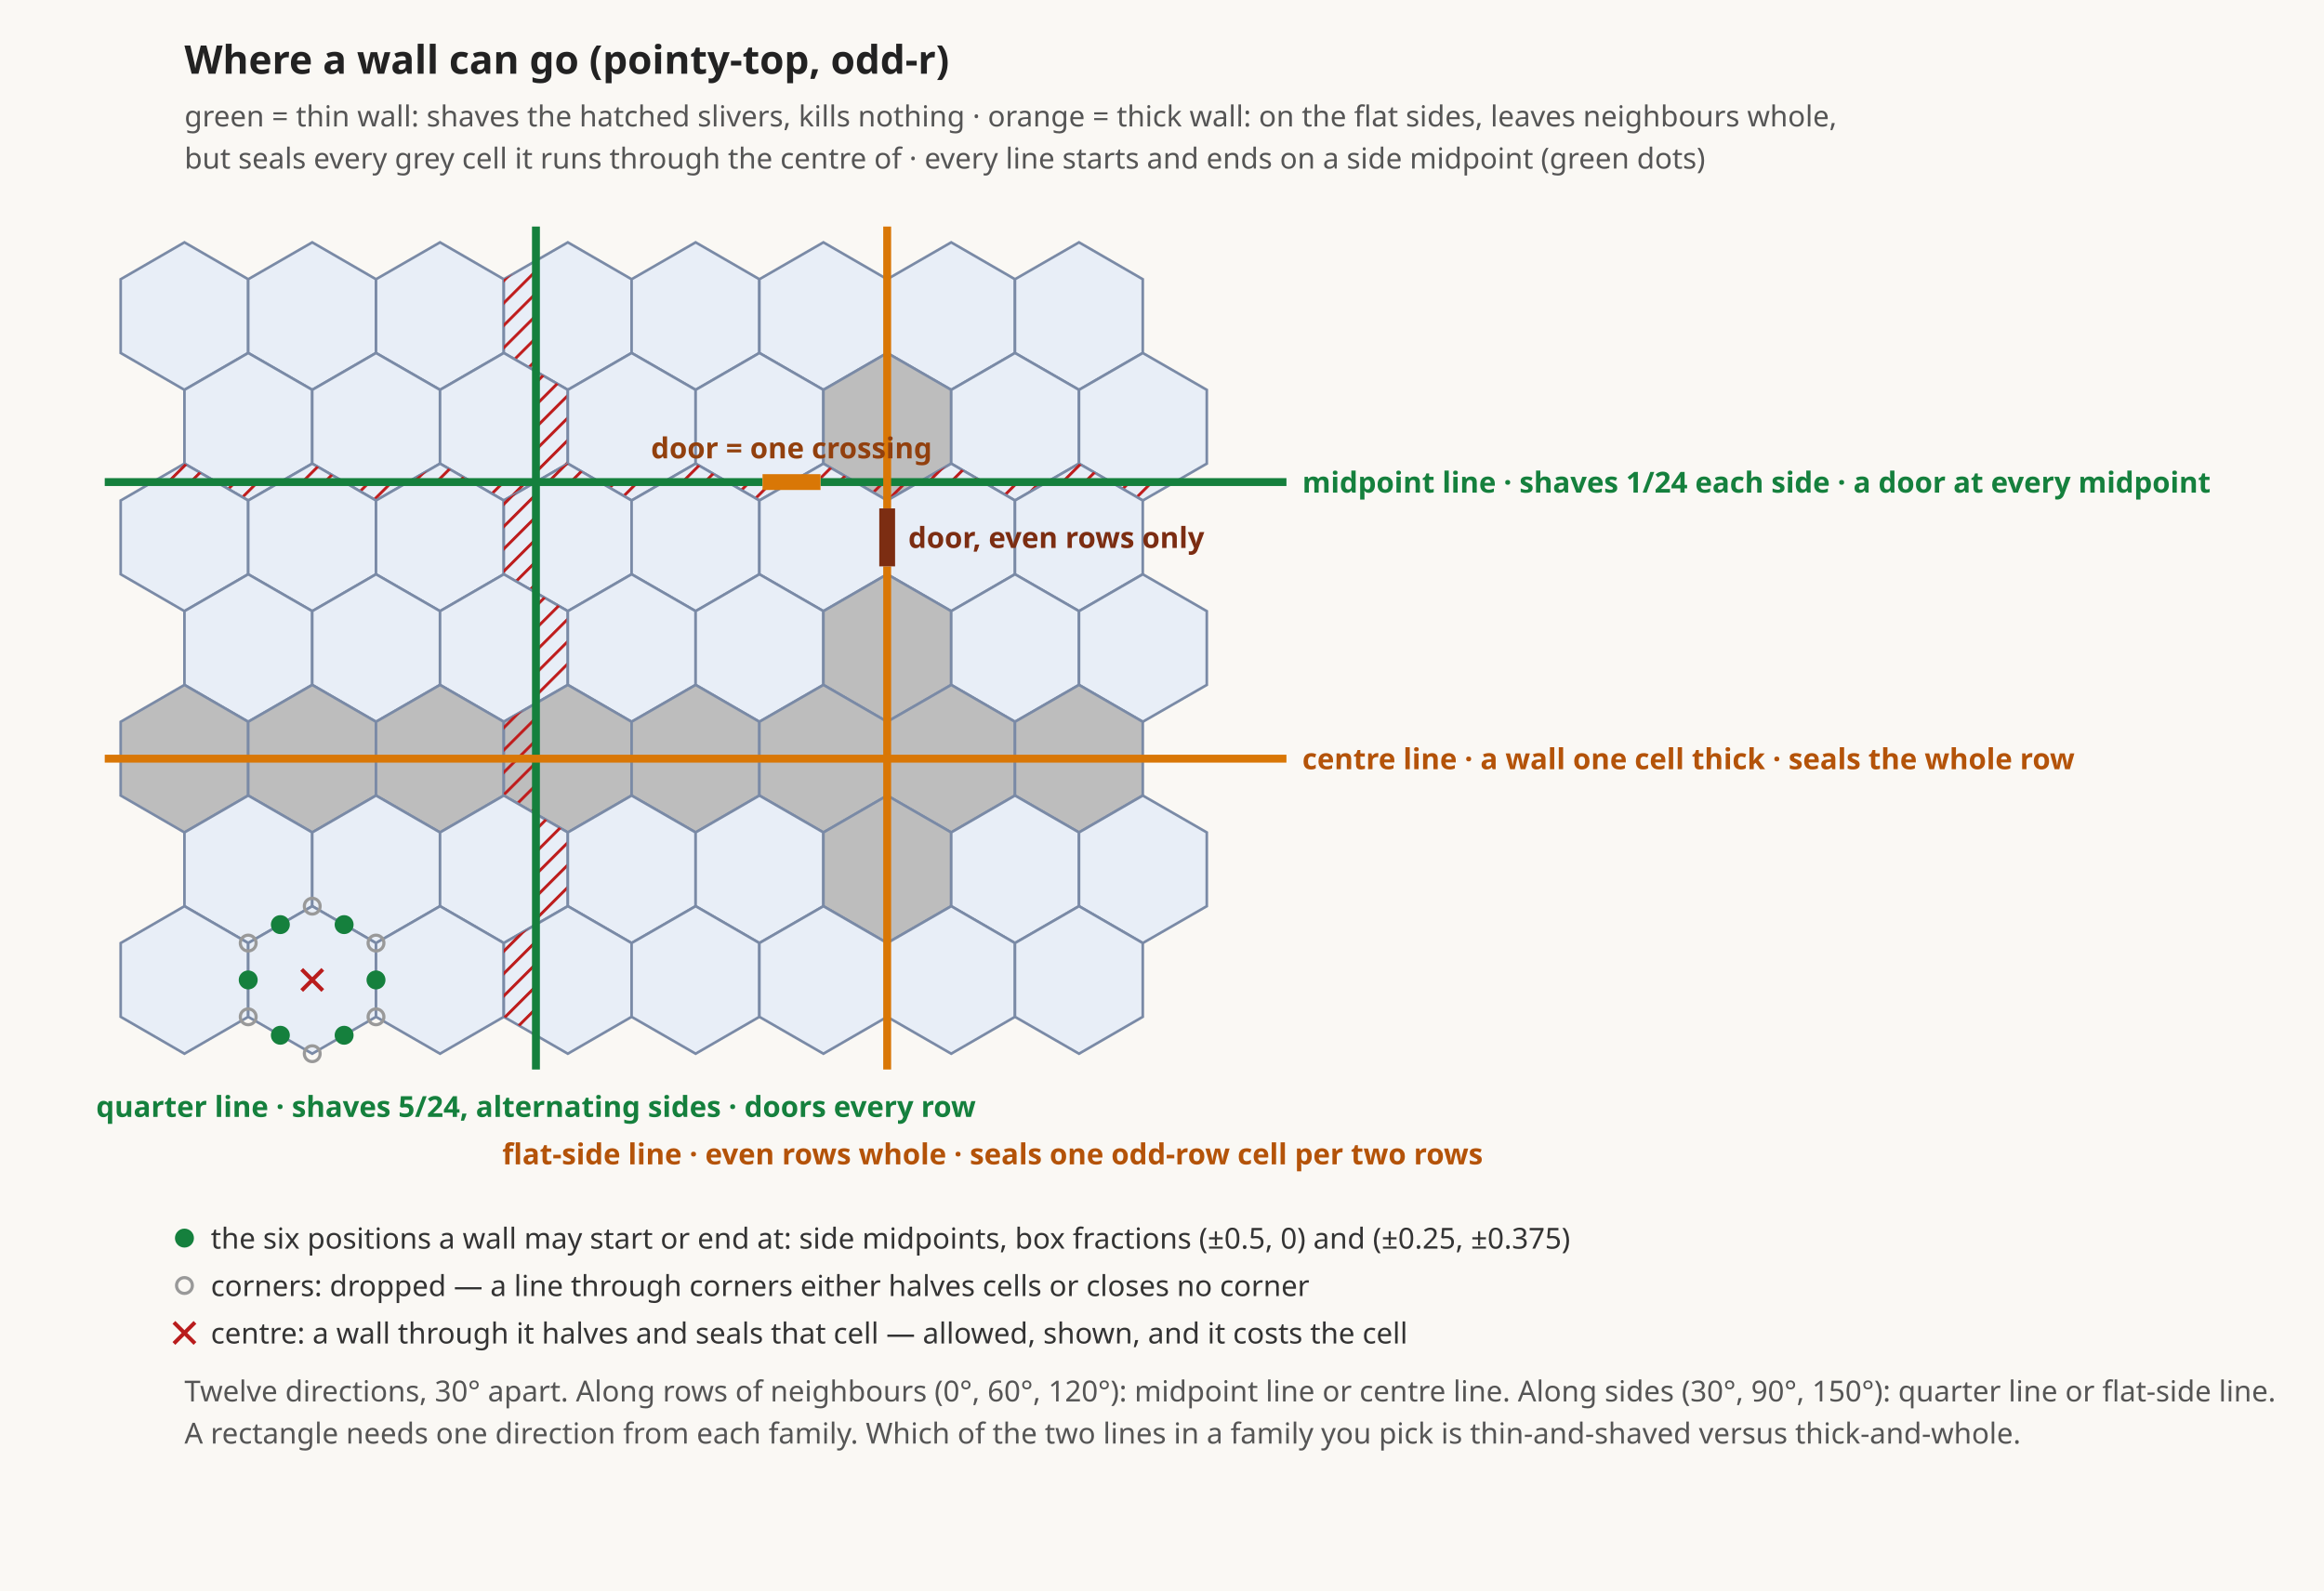
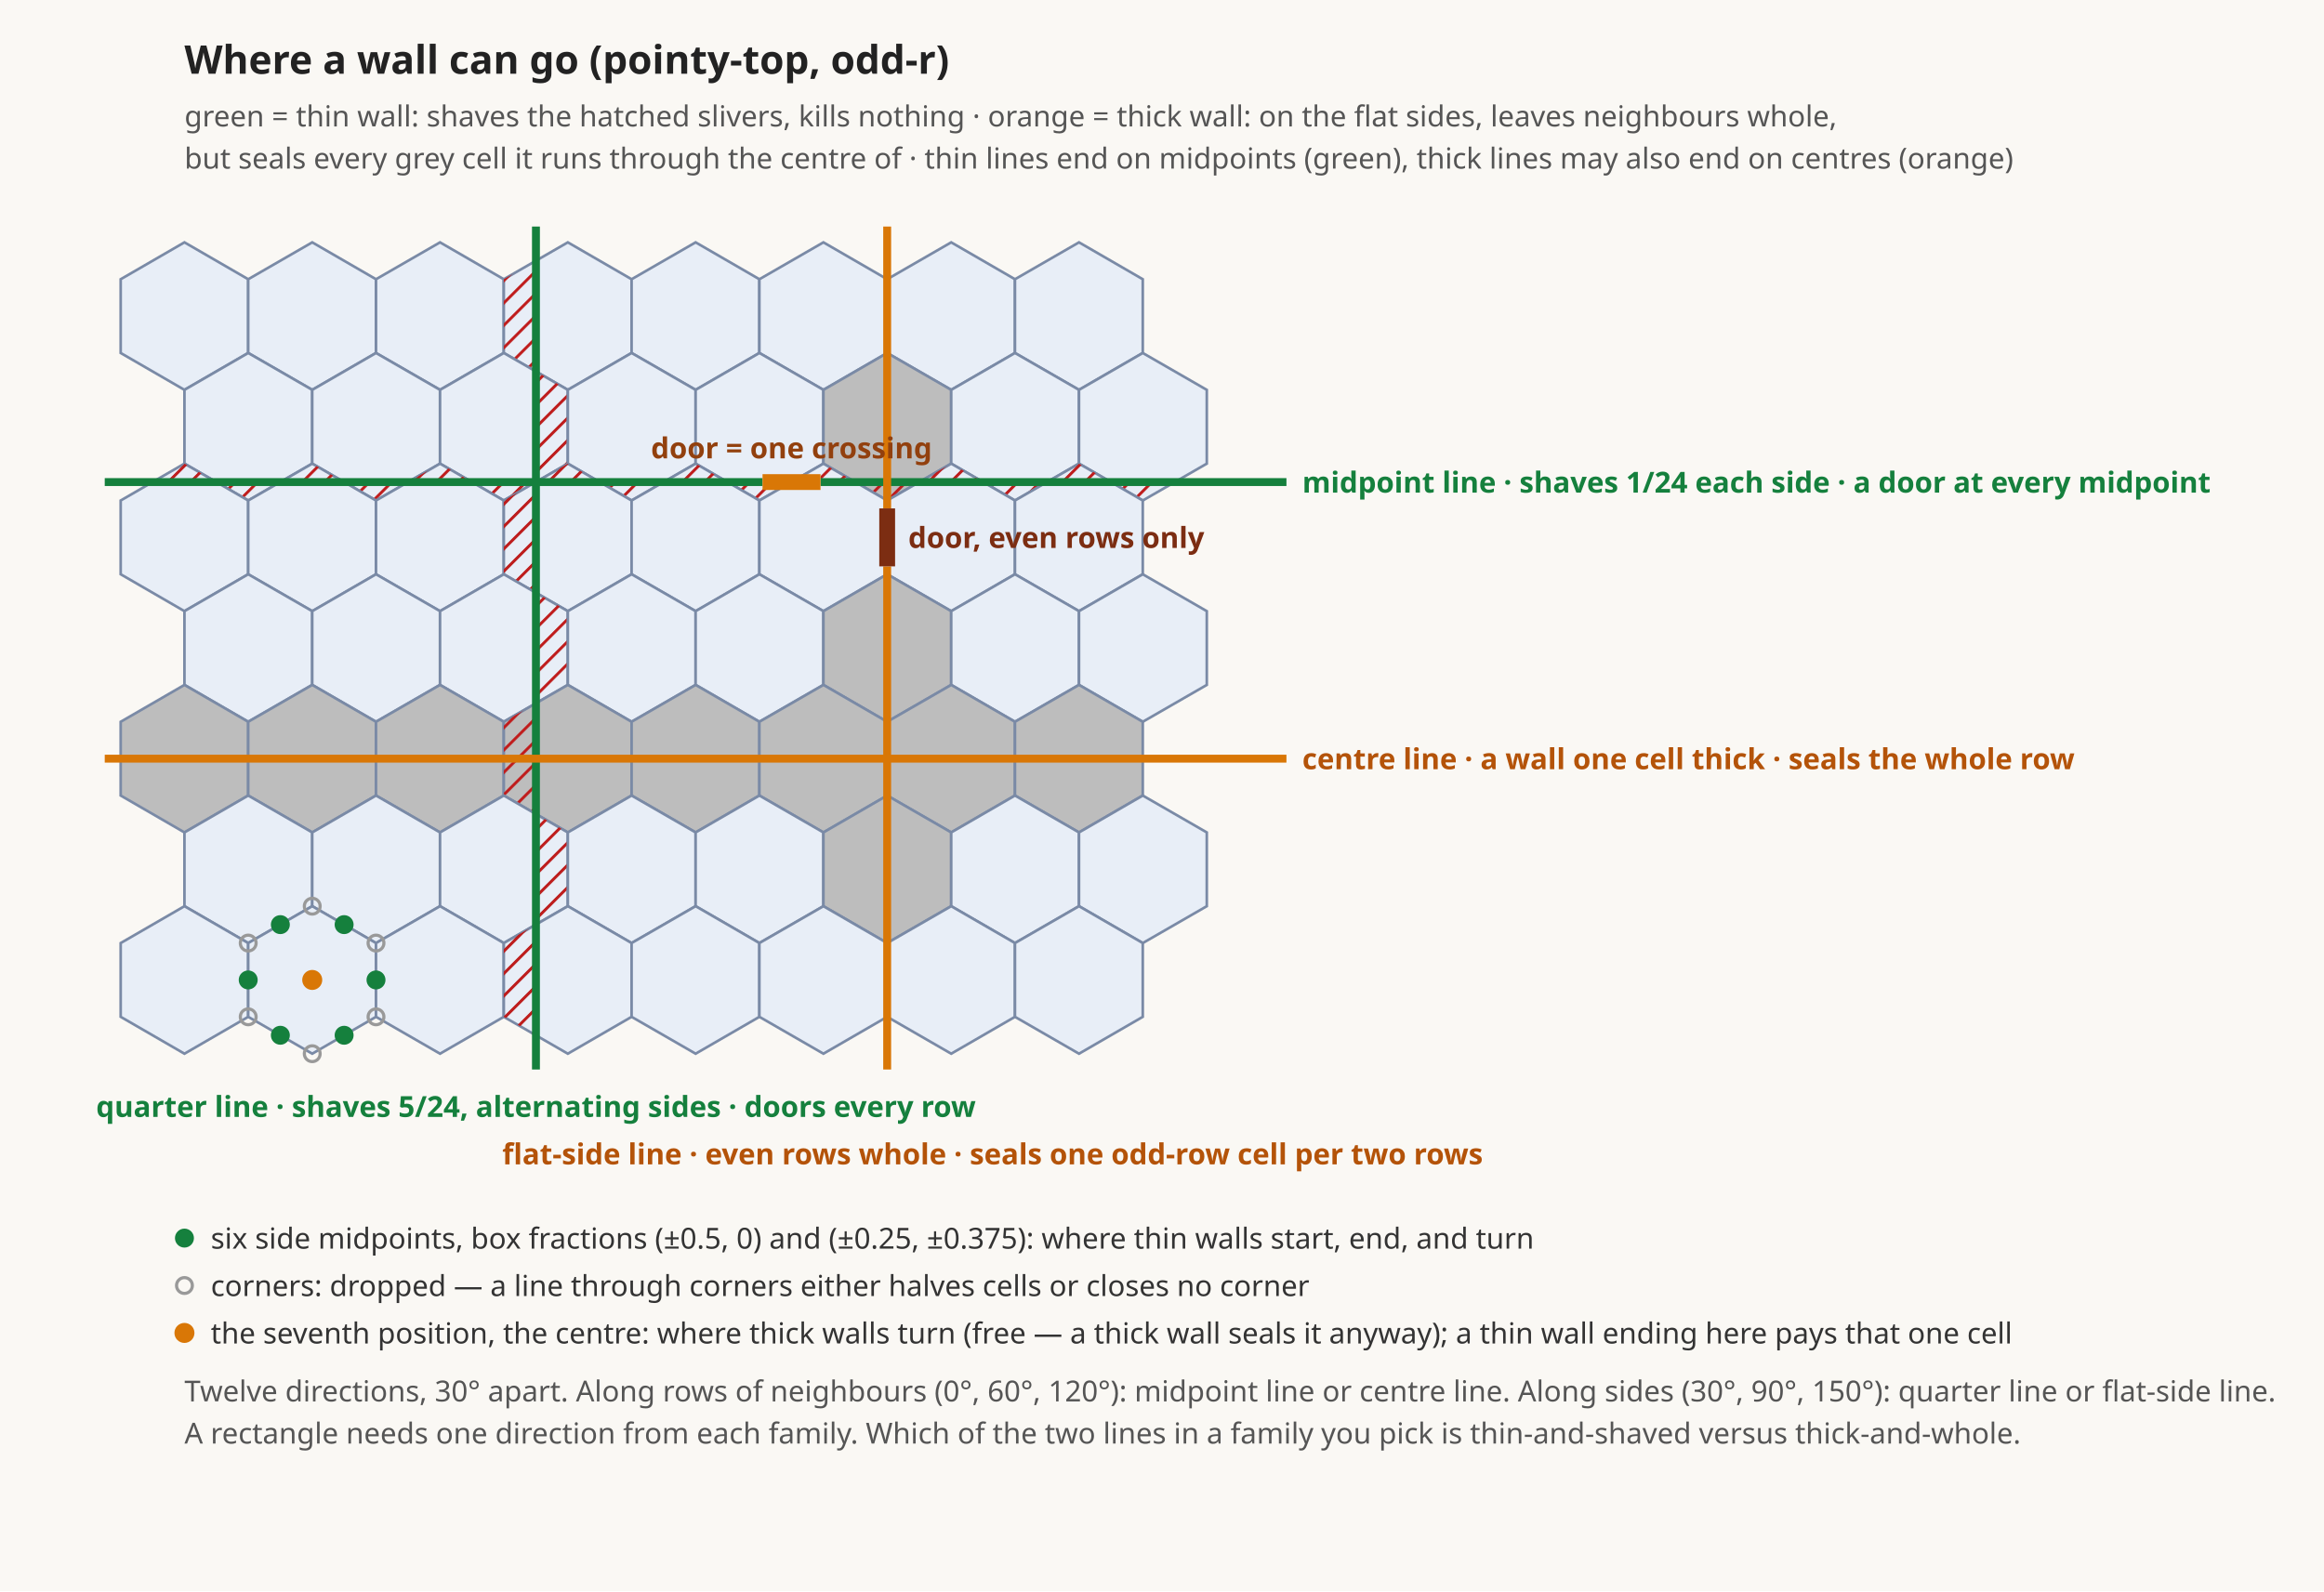
<svg xmlns="http://www.w3.org/2000/svg" viewBox="0 0 882 604" width="882" height="604" font-family="system-ui, sans-serif" font-size="11">
  <rect width="100%" height="100%" fill="#faf8f4" />
  <defs>
    <pattern id="hatch" width="6" height="6" patternUnits="userSpaceOnUse" patternTransform="rotate(45)">
      <line x1="0" y1="0" x2="0" y2="6" stroke="#b91c1c" stroke-width="2.2" />
    </pattern>
  </defs>
  <text x="70" y="28" font-size="15" font-weight="600" fill="#222">Where a wall can go (pointy-top, odd-r)</text>
  <text x="70" y="48" fill="#555">green = thin wall: shaves the hatched slivers, kills nothing · orange = thick wall: on the flat sides, leaves neighbours whole,</text>
-   <text x="70" y="64" fill="#555">but seals every grey cell it runs through the centre of · every line starts and ends on a side midpoint (green dots)</text>
+   <text x="70" y="64" fill="#555">but seals every grey cell it runs through the centre of · thin lines end on midpoints (green), thick lines may also end on centres (orange)</text>
  <polygon points="70.0,92.0 94.2,106.0 94.2,134.0 70.0,148.0 45.8,134.0 45.8,106.0" fill="#e8eef7" stroke="#7a8aa6" stroke-width="1" />
  <polygon points="118.5,92.0 142.7,106.0 142.7,134.0 118.5,148.0 94.2,134.0 94.2,106.0" fill="#e8eef7" stroke="#7a8aa6" stroke-width="1" />
  <polygon points="167.0,92.0 191.2,106.0 191.2,134.0 167.0,148.0 142.7,134.0 142.7,106.0" fill="#e8eef7" stroke="#7a8aa6" stroke-width="1" />
  <polygon points="215.5,92.0 239.7,106.0 239.7,134.0 215.5,148.0 191.2,134.0 191.2,106.0" fill="#e8eef7" stroke="#7a8aa6" stroke-width="1" />
  <polygon points="203.4,141.0 191.2,134.0 191.2,106.0 203.4,99.0" fill="url(#hatch)" stroke="none" />
  <polygon points="264.0,92.0 288.2,106.0 288.2,134.0 264.0,148.0 239.7,134.0 239.7,106.0" fill="#e8eef7" stroke="#7a8aa6" stroke-width="1" />
  <polygon points="312.5,92.0 336.7,106.0 336.7,134.0 312.5,148.0 288.2,134.0 288.2,106.0" fill="#e8eef7" stroke="#7a8aa6" stroke-width="1" />
  <polygon points="361.0,92.0 385.2,106.0 385.2,134.0 361.0,148.0 336.7,134.0 336.7,106.0" fill="#e8eef7" stroke="#7a8aa6" stroke-width="1" />
  <polygon points="409.5,92.0 433.7,106.0 433.7,134.0 409.5,148.0 385.2,134.0 385.2,106.0" fill="#e8eef7" stroke="#7a8aa6" stroke-width="1" />
  <polygon points="94.2,134.0 118.5,148.0 118.5,176.0 94.2,190.0 70.0,176.0 70.0,148.0" fill="#e8eef7" stroke="#7a8aa6" stroke-width="1" />
  <polygon points="106.4,183.0 94.2,190.0 82.1,183.0" fill="url(#hatch)" stroke="none" />
  <polygon points="142.7,134.0 167.0,148.0 167.0,176.0 142.7,190.0 118.5,176.0 118.5,148.0" fill="#e8eef7" stroke="#7a8aa6" stroke-width="1" />
  <polygon points="154.9,183.0 142.7,190.0 130.6,183.0" fill="url(#hatch)" stroke="none" />
  <polygon points="191.2,134.0 215.5,148.0 215.5,176.0 191.2,190.0 167.0,176.0 167.0,148.0" fill="#e8eef7" stroke="#7a8aa6" stroke-width="1" />
  <polygon points="203.4,183.0 191.2,190.0 179.1,183.0" fill="url(#hatch)" stroke="none" />
  <polygon points="203.4,141.0 215.5,148.0 215.5,176.0 203.4,183.0" fill="url(#hatch)" stroke="none" />
  <polygon points="239.7,134.0 264.0,148.0 264.0,176.0 239.7,190.0 215.5,176.0 215.5,148.0" fill="#e8eef7" stroke="#7a8aa6" stroke-width="1" />
  <polygon points="251.9,183.0 239.7,190.0 227.6,183.0" fill="url(#hatch)" stroke="none" />
  <polygon points="288.2,134.0 312.5,148.0 312.5,176.0 288.2,190.0 264.0,176.0 264.0,148.0" fill="#e8eef7" stroke="#7a8aa6" stroke-width="1" />
  <polygon points="300.4,183.0 288.2,190.0 276.1,183.0" fill="url(#hatch)" stroke="none" />
  <polygon points="336.7,134.0 361.0,148.0 361.0,176.0 336.7,190.0 312.5,176.0 312.5,148.0" fill="#bdbdbd" stroke="#7a8aa6" stroke-width="1" />
  <polygon points="348.9,183.0 336.7,190.0 324.6,183.0" fill="url(#hatch)" stroke="none" />
  <polygon points="385.2,134.0 409.5,148.0 409.5,176.0 385.2,190.0 361.0,176.0 361.0,148.0" fill="#e8eef7" stroke="#7a8aa6" stroke-width="1" />
  <polygon points="397.4,183.0 385.2,190.0 373.1,183.0" fill="url(#hatch)" stroke="none" />
  <polygon points="433.7,134.0 458.0,148.0 458.0,176.0 433.7,190.0 409.5,176.0 409.5,148.0" fill="#e8eef7" stroke="#7a8aa6" stroke-width="1" />
  <polygon points="445.9,183.0 433.7,190.0 421.6,183.0" fill="url(#hatch)" stroke="none" />
  <polygon points="70.0,176.0 94.2,190.0 94.2,218.0 70.0,232.0 45.8,218.0 45.8,190.0" fill="#e8eef7" stroke="#7a8aa6" stroke-width="1" />
  <polygon points="70.0,176.0 82.1,183.0 57.9,183.0" fill="url(#hatch)" stroke="none" />
  <polygon points="118.5,176.0 142.7,190.0 142.7,218.0 118.5,232.0 94.2,218.0 94.2,190.0" fill="#e8eef7" stroke="#7a8aa6" stroke-width="1" />
  <polygon points="118.5,176.0 130.6,183.0 106.4,183.0" fill="url(#hatch)" stroke="none" />
  <polygon points="167.0,176.0 191.2,190.0 191.2,218.0 167.0,232.0 142.7,218.0 142.7,190.0" fill="#e8eef7" stroke="#7a8aa6" stroke-width="1" />
  <polygon points="167.0,176.0 179.1,183.0 154.9,183.0" fill="url(#hatch)" stroke="none" />
  <polygon points="215.5,176.0 239.7,190.0 239.7,218.0 215.5,232.0 191.2,218.0 191.2,190.0" fill="#e8eef7" stroke="#7a8aa6" stroke-width="1" />
  <polygon points="215.5,176.0 227.6,183.0 203.4,183.0" fill="url(#hatch)" stroke="none" />
  <polygon points="203.4,225.0 191.2,218.0 191.2,190.0 203.4,183.0" fill="url(#hatch)" stroke="none" />
  <polygon points="264.0,176.0 288.2,190.0 288.2,218.0 264.0,232.0 239.7,218.0 239.7,190.0" fill="#e8eef7" stroke="#7a8aa6" stroke-width="1" />
  <polygon points="264.0,176.0 276.1,183.0 251.9,183.0" fill="url(#hatch)" stroke="none" />
  <polygon points="312.5,176.0 336.7,190.0 336.7,218.0 312.5,232.0 288.2,218.0 288.2,190.0" fill="#e8eef7" stroke="#7a8aa6" stroke-width="1" />
  <polygon points="312.5,176.0 324.6,183.0 300.4,183.0" fill="url(#hatch)" stroke="none" />
  <polygon points="361.0,176.0 385.2,190.0 385.2,218.0 361.0,232.0 336.7,218.0 336.7,190.0" fill="#e8eef7" stroke="#7a8aa6" stroke-width="1" />
  <polygon points="361.0,176.0 373.1,183.0 348.9,183.0" fill="url(#hatch)" stroke="none" />
  <polygon points="409.5,176.0 433.7,190.0 433.7,218.0 409.5,232.0 385.2,218.0 385.2,190.0" fill="#e8eef7" stroke="#7a8aa6" stroke-width="1" />
  <polygon points="409.5,176.0 421.6,183.0 397.4,183.0" fill="url(#hatch)" stroke="none" />
  <polygon points="94.2,218.0 118.5,232.0 118.5,260.0 94.2,274.0 70.0,260.0 70.0,232.0" fill="#e8eef7" stroke="#7a8aa6" stroke-width="1" />
  <polygon points="142.7,218.0 167.0,232.0 167.0,260.0 142.7,274.0 118.5,260.0 118.5,232.0" fill="#e8eef7" stroke="#7a8aa6" stroke-width="1" />
  <polygon points="191.2,218.0 215.5,232.0 215.5,260.0 191.2,274.0 167.0,260.0 167.0,232.0" fill="#e8eef7" stroke="#7a8aa6" stroke-width="1" />
  <polygon points="203.4,225.0 215.5,232.0 215.5,260.0 203.4,267.0" fill="url(#hatch)" stroke="none" />
  <polygon points="239.7,218.0 264.0,232.0 264.0,260.0 239.7,274.0 215.5,260.0 215.5,232.0" fill="#e8eef7" stroke="#7a8aa6" stroke-width="1" />
  <polygon points="288.2,218.0 312.5,232.0 312.5,260.0 288.2,274.0 264.0,260.0 264.0,232.0" fill="#e8eef7" stroke="#7a8aa6" stroke-width="1" />
  <polygon points="336.7,218.0 361.0,232.0 361.0,260.0 336.7,274.0 312.5,260.0 312.5,232.0" fill="#bdbdbd" stroke="#7a8aa6" stroke-width="1" />
  <polygon points="385.2,218.0 409.5,232.0 409.5,260.0 385.2,274.0 361.0,260.0 361.0,232.0" fill="#e8eef7" stroke="#7a8aa6" stroke-width="1" />
  <polygon points="433.7,218.0 458.0,232.0 458.0,260.0 433.7,274.0 409.5,260.0 409.5,232.0" fill="#e8eef7" stroke="#7a8aa6" stroke-width="1" />
  <polygon points="70.0,260.0 94.2,274.0 94.2,302.0 70.0,316.0 45.8,302.0 45.8,274.0" fill="#bdbdbd" stroke="#7a8aa6" stroke-width="1" />
  <polygon points="118.5,260.0 142.7,274.0 142.7,302.0 118.5,316.0 94.2,302.0 94.2,274.0" fill="#bdbdbd" stroke="#7a8aa6" stroke-width="1" />
  <polygon points="167.0,260.0 191.2,274.0 191.2,302.0 167.0,316.0 142.7,302.0 142.7,274.0" fill="#bdbdbd" stroke="#7a8aa6" stroke-width="1" />
  <polygon points="215.5,260.0 239.7,274.0 239.7,302.0 215.5,316.0 191.2,302.0 191.2,274.0" fill="#bdbdbd" stroke="#7a8aa6" stroke-width="1" />
  <polygon points="203.4,309.0 191.2,302.0 191.2,274.0 203.4,267.0" fill="url(#hatch)" stroke="none" />
  <polygon points="264.0,260.0 288.2,274.0 288.2,302.0 264.0,316.0 239.7,302.0 239.7,274.0" fill="#bdbdbd" stroke="#7a8aa6" stroke-width="1" />
  <polygon points="312.5,260.0 336.7,274.0 336.7,302.0 312.5,316.0 288.2,302.0 288.2,274.0" fill="#bdbdbd" stroke="#7a8aa6" stroke-width="1" />
  <polygon points="361.0,260.0 385.2,274.0 385.2,302.0 361.0,316.0 336.7,302.0 336.7,274.0" fill="#bdbdbd" stroke="#7a8aa6" stroke-width="1" />
  <polygon points="409.5,260.0 433.7,274.0 433.7,302.0 409.5,316.0 385.2,302.0 385.2,274.0" fill="#bdbdbd" stroke="#7a8aa6" stroke-width="1" />
  <polygon points="94.2,302.0 118.5,316.0 118.5,344.0 94.2,358.0 70.0,344.0 70.0,316.0" fill="#e8eef7" stroke="#7a8aa6" stroke-width="1" />
  <polygon points="142.7,302.0 167.0,316.0 167.0,344.0 142.7,358.0 118.5,344.0 118.5,316.0" fill="#e8eef7" stroke="#7a8aa6" stroke-width="1" />
  <polygon points="191.2,302.0 215.5,316.0 215.5,344.0 191.2,358.0 167.0,344.0 167.0,316.0" fill="#e8eef7" stroke="#7a8aa6" stroke-width="1" />
  <polygon points="203.4,309.0 215.5,316.0 215.5,344.0 203.4,351.0" fill="url(#hatch)" stroke="none" />
  <polygon points="239.7,302.0 264.0,316.0 264.0,344.0 239.7,358.0 215.5,344.0 215.5,316.0" fill="#e8eef7" stroke="#7a8aa6" stroke-width="1" />
  <polygon points="288.2,302.0 312.5,316.0 312.5,344.0 288.2,358.0 264.0,344.0 264.0,316.0" fill="#e8eef7" stroke="#7a8aa6" stroke-width="1" />
  <polygon points="336.7,302.0 361.0,316.0 361.0,344.0 336.7,358.0 312.5,344.0 312.5,316.0" fill="#bdbdbd" stroke="#7a8aa6" stroke-width="1" />
  <polygon points="385.2,302.0 409.5,316.0 409.5,344.0 385.2,358.0 361.0,344.0 361.0,316.0" fill="#e8eef7" stroke="#7a8aa6" stroke-width="1" />
  <polygon points="433.7,302.0 458.0,316.0 458.0,344.0 433.7,358.0 409.5,344.0 409.5,316.0" fill="#e8eef7" stroke="#7a8aa6" stroke-width="1" />
  <polygon points="70.0,344.0 94.2,358.0 94.2,386.0 70.0,400.0 45.8,386.0 45.8,358.0" fill="#e8eef7" stroke="#7a8aa6" stroke-width="1" />
  <polygon points="118.5,344.0 142.7,358.0 142.7,386.0 118.5,400.0 94.2,386.0 94.2,358.0" fill="#e8eef7" stroke="#7a8aa6" stroke-width="1" />
  <polygon points="167.0,344.0 191.2,358.0 191.2,386.0 167.0,400.0 142.7,386.0 142.7,358.0" fill="#e8eef7" stroke="#7a8aa6" stroke-width="1" />
  <polygon points="215.5,344.0 239.7,358.0 239.7,386.0 215.5,400.0 191.2,386.0 191.2,358.0" fill="#e8eef7" stroke="#7a8aa6" stroke-width="1" />
  <polygon points="203.4,393.0 191.2,386.0 191.2,358.0 203.4,351.0" fill="url(#hatch)" stroke="none" />
  <polygon points="264.0,344.0 288.2,358.0 288.2,386.0 264.0,400.0 239.7,386.0 239.7,358.0" fill="#e8eef7" stroke="#7a8aa6" stroke-width="1" />
  <polygon points="312.5,344.0 336.7,358.0 336.7,386.0 312.5,400.0 288.2,386.0 288.2,358.0" fill="#e8eef7" stroke="#7a8aa6" stroke-width="1" />
  <polygon points="361.0,344.0 385.2,358.0 385.2,386.0 361.0,400.0 336.7,386.0 336.7,358.0" fill="#e8eef7" stroke="#7a8aa6" stroke-width="1" />
  <polygon points="409.5,344.0 433.7,358.0 433.7,386.0 409.5,400.0 385.2,386.0 385.2,358.0" fill="#e8eef7" stroke="#7a8aa6" stroke-width="1" />
  <line x1="39.751" y1="183.0" x2="488.228" y2="183.0" stroke="#15803d" stroke-width="3" />
  <line x1="203.4" y1="86.0" x2="203.4" y2="406.0" stroke="#15803d" stroke-width="3" />
  <line x1="39.751" y1="288.0" x2="488.228" y2="288.0" stroke="#d97706" stroke-width="3" />
  <line x1="336.7" y1="86.0" x2="336.7" y2="406.0" stroke="#d97706" stroke-width="3" />
  <line x1="289.4" y1="183.0" x2="311.4" y2="183.0" stroke="#faf8f4" stroke-width="5" />
  <rect x="289.4" y="180.0" width="22" height="6" fill="#d97706" />
  <text x="300.4" y="174.0" text-anchor="middle" fill="#92400e" font-weight="600">door = one crossing</text>
  <line x1="336.7" y1="193.0" x2="336.7" y2="215.0" stroke="#faf8f4" stroke-width="5" />
  <rect x="333.7" y="193.0" width="6" height="22" fill="#7c2d12" />
  <text x="344.7" y="208.0" fill="#7c2d12" font-weight="600">door, even rows only</text>
  <text x="494.228" y="187.0" fill="#15803d" font-weight="600">midpoint line · shaves 1/24 each side · a door at every midpoint</text>
  <text x="494.228" y="292.0" fill="#b45309" font-weight="600">centre line · a wall one cell thick · seals the whole row</text>
  <text x="203.4" y="424.0" text-anchor="middle" fill="#15803d" font-weight="600">quarter line · shaves 5/24, alternating sides · doors every row</text>
  <text x="376.7" y="442.0" text-anchor="middle" fill="#b45309" font-weight="600">flat-side line · even rows whole · seals one odd-row cell per two rows</text>
  <circle cx="130.6" cy="351.0" r="3.6" fill="#15803d" />
  <circle cx="142.7" cy="372.0" r="3.6" fill="#15803d" />
  <circle cx="130.6" cy="393.0" r="3.6" fill="#15803d" />
  <circle cx="106.4" cy="393.0" r="3.6" fill="#15803d" />
  <circle cx="94.2" cy="372.0" r="3.6" fill="#15803d" />
  <circle cx="106.4" cy="351.0" r="3.6" fill="#15803d" />
  <circle cx="118.5" cy="344.0" r="3" fill="none" stroke="#999" stroke-width="1.2" />
  <circle cx="142.7" cy="358.0" r="3" fill="none" stroke="#999" stroke-width="1.2" />
  <circle cx="142.7" cy="386.0" r="3" fill="none" stroke="#999" stroke-width="1.2" />
  <circle cx="118.5" cy="400.0" r="3" fill="none" stroke="#999" stroke-width="1.2" />
  <circle cx="94.2" cy="386.0" r="3" fill="none" stroke="#999" stroke-width="1.2" />
  <circle cx="94.2" cy="358.0" r="3" fill="none" stroke="#999" stroke-width="1.2" />
-   <line x1="114.5" y1="368.0" x2="122.5" y2="376.0" stroke="#b91c1c" stroke-width="1.5" />
-   <line x1="114.5" y1="376.0" x2="122.5" y2="368.0" stroke="#b91c1c" stroke-width="1.5" />
+   <circle cx="118.5" cy="372.0" r="3.8" fill="#d97706" />
  <circle cx="70" cy="470.0" r="3.6" fill="#15803d" />
-   <text x="80" y="474.0" fill="#333">the six positions a wall may start or end at: side midpoints, box fractions (±0.5, 0) and (±0.25, ±0.375)</text>
+   <text x="80" y="474.0" fill="#333">six side midpoints, box fractions (±0.5, 0) and (±0.25, ±0.375): where thin walls start, end, and turn</text>
  <circle cx="70" cy="488.0" r="3" fill="none" stroke="#999" stroke-width="1.2" />
  <text x="80" y="492.0" fill="#333">corners: dropped — a line through corners either halves cells or closes no corner</text>
-   <line x1="66" y1="502.0" x2="74" y2="510.0" stroke="#b91c1c" stroke-width="1.5" />
-   <line x1="66" y1="510.0" x2="74" y2="502.0" stroke="#b91c1c" stroke-width="1.5" />
-   <text x="80" y="510.0" fill="#333">centre: a wall through it halves and seals that cell — allowed, shown, and it costs the cell</text>
+   <circle cx="70" cy="506.0" r="3.8" fill="#d97706" />
+   <text x="80" y="510.0" fill="#333">the seventh position, the centre: where thick walls turn (free — a thick wall seals it anyway); a thin wall ending here pays that one cell</text>
  <text x="70" y="532.0" fill="#555">Twelve directions, 30° apart. Along rows of neighbours (0°, 60°, 120°): midpoint line or centre line. Along sides (30°, 90°, 150°): quarter line or flat-side line.</text>
  <text x="70" y="548.0" fill="#555">A rectangle needs one direction from each family. Which of the two lines in a family you pick is thin-and-shaved versus thick-and-whole.</text>
</svg>
